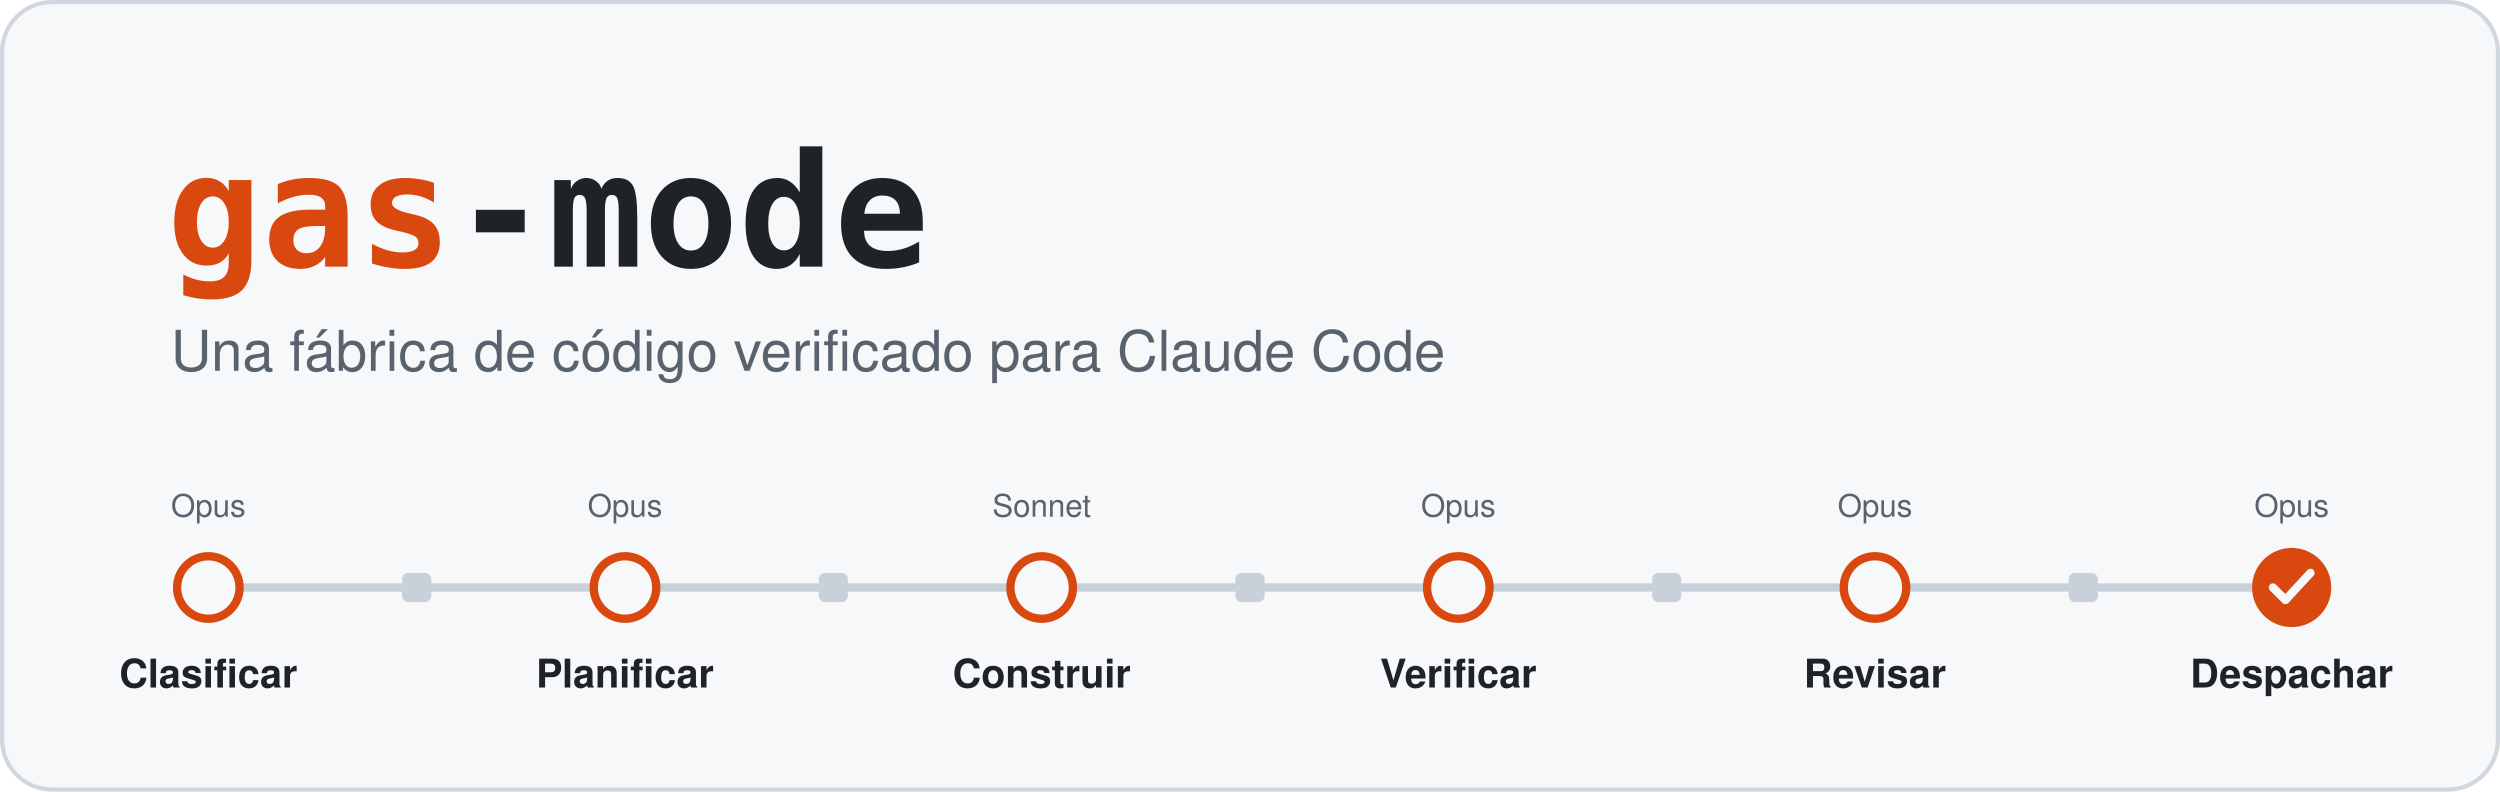
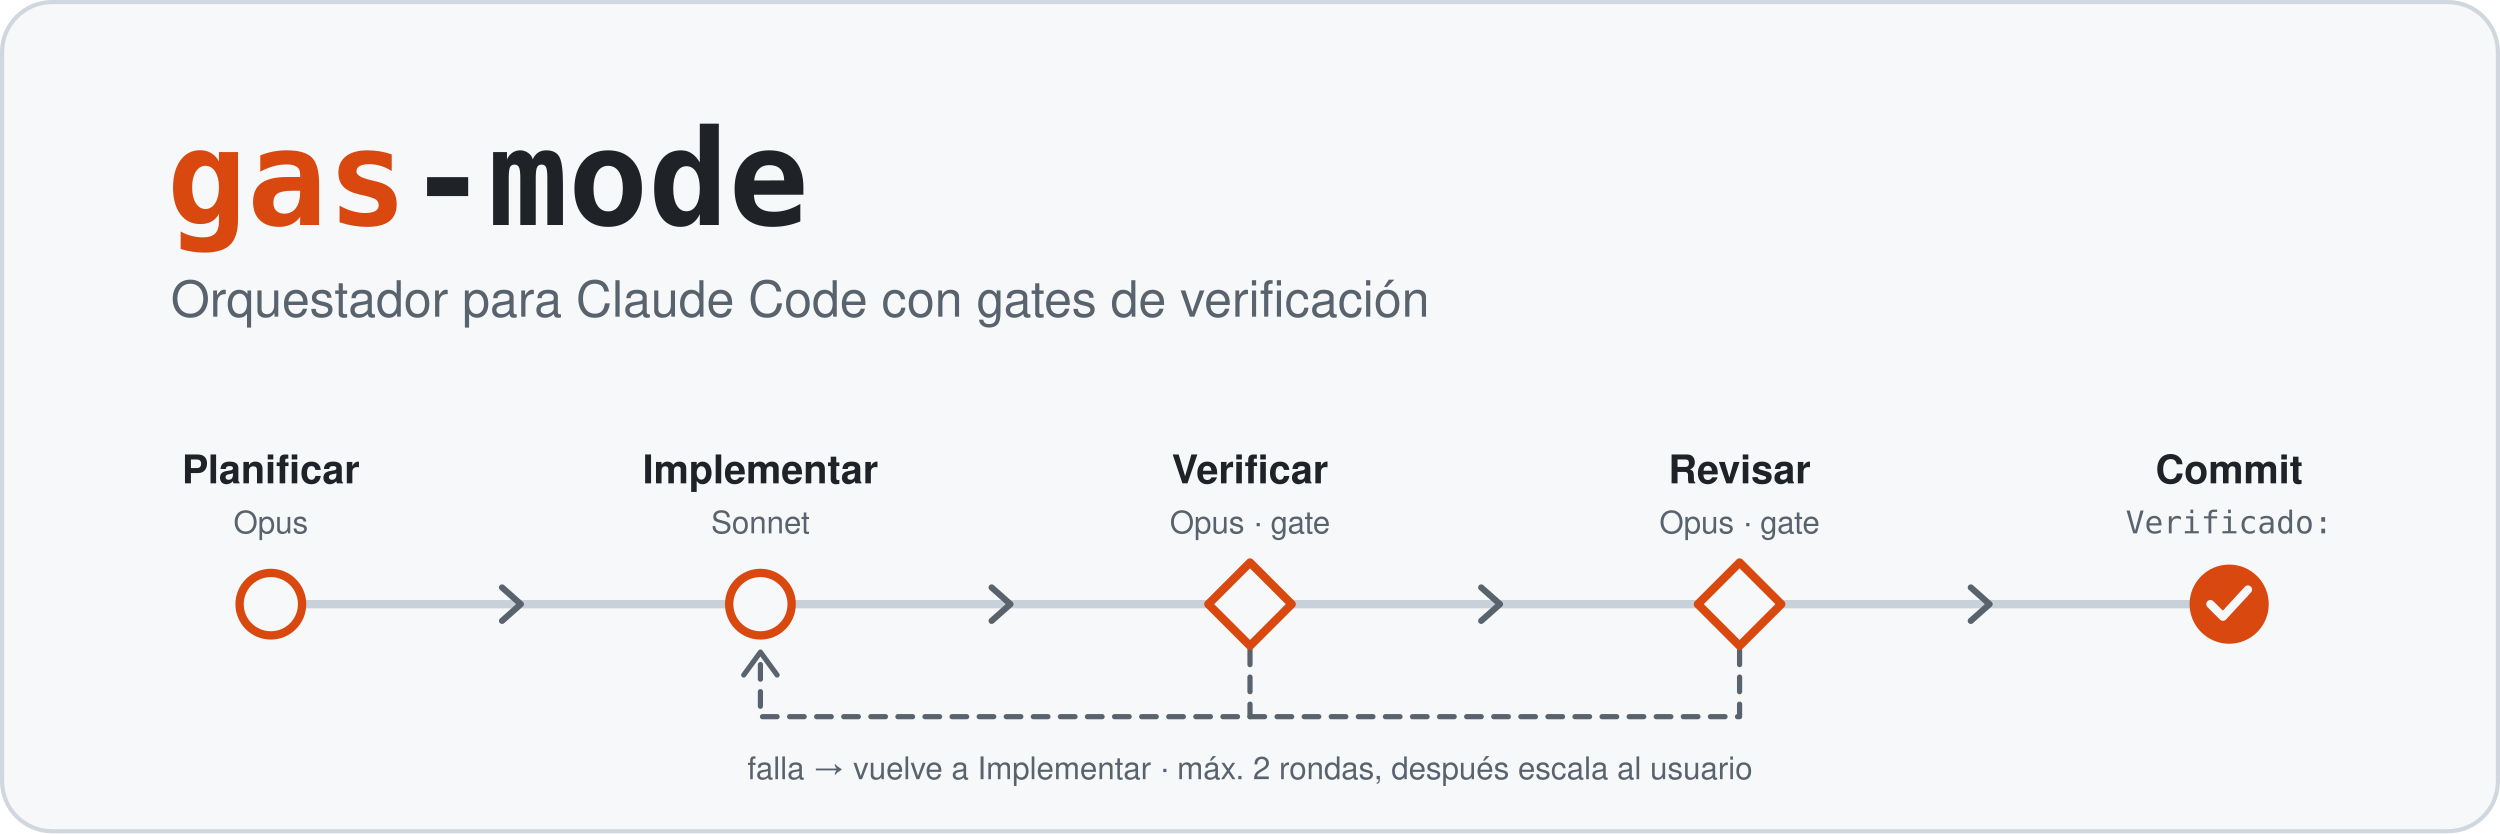
- <svg xmlns="http://www.w3.org/2000/svg" width="1200" height="380" viewBox="0 0 1200 380" role="img" aria-label="gas-mode: una fábrica de código verificado para Claude Code">
-   <rect x="1" y="1" width="1198" height="378" rx="24" fill="#f6f8fa" stroke="#d0d7de" stroke-width="2" />
-   <text x="80" y="128" font-family="ui-monospace, SFMono-Regular, Menlo, Consolas, monospace" font-size="76" font-weight="700" fill="#1f2328">
+ <svg xmlns="http://www.w3.org/2000/svg" width="1200" height="400" viewBox="0 0 1200 400" role="img" aria-label="gas-mode: orquestador para Claude Code con gates de verificación. Planificar (Opus), Implementar (Sonnet), Verificar (Opus), Revisar (Opus), Commit. Si falla, vuelve a Implementar, máximo 2 rondas.">
+   <rect x="1" y="1" width="1198" height="398" rx="24" fill="#f6f8fa" stroke="#d0d7de" stroke-width="2" />
+   <text x="80" y="108" font-family="ui-monospace, SFMono-Regular, Menlo, Consolas, monospace" font-size="64" font-weight="700" fill="#1f2328">
    <tspan fill="#d9480f">gas</tspan>-mode</text>
-   <text x="82" y="178" font-family="-apple-system, BlinkMacSystemFont, 'Segoe UI', Helvetica, Arial, sans-serif" font-size="27" fill="#59636e">Una fábrica de código verificado para Claude Code</text>
-   <line x1="100" y1="282" x2="1100" y2="282" stroke="#c8d1da" stroke-width="4" stroke-linecap="round" />
-   <g fill="#c8d1da">
-     <rect x="193" y="275" width="14" height="14" rx="3" />
-     <rect x="393" y="275" width="14" height="14" rx="3" />
-     <rect x="593" y="275" width="14" height="14" rx="3" />
-     <rect x="793" y="275" width="14" height="14" rx="3" />
-     <rect x="993" y="275" width="14" height="14" rx="3" />
+   <text x="82" y="152" font-family="-apple-system, BlinkMacSystemFont, 'Segoe UI', Helvetica, Arial, sans-serif" font-size="24" fill="#59636e">Orquestador para Claude Code con gates de verificación</text>
+   <line x1="130" y1="290" x2="1070" y2="290" stroke="#c8d1da" stroke-width="4" stroke-linecap="round" />
+   <g fill="none" stroke="#59636e" stroke-width="3" stroke-linecap="round" stroke-linejoin="round">
+     <path d="M241 282 L250 290 L241 298" />
+     <path d="M476 282 L485 290 L476 298" />
+     <path d="M711 282 L720 290 L711 298" />
+     <path d="M946 282 L955 290 L946 298" />
  </g>
+   <g fill="none" stroke="#59636e" stroke-width="2.5" stroke-dasharray="7 6" stroke-linecap="round" stroke-linejoin="round">
+     <path d="M835 312 V344 H365 V318" />
+     <path d="M600 312 V344" />
+   </g>
+   <path d="M357 324 L365 313 L373 324" fill="none" stroke="#59636e" stroke-width="2.5" stroke-linecap="round" stroke-linejoin="round" />
  <g fill="#f6f8fa" stroke="#d9480f" stroke-width="4">
-     <circle cx="100" cy="282" r="15" />
-     <circle cx="300" cy="282" r="15" />
-     <circle cx="500" cy="282" r="15" />
-     <circle cx="700" cy="282" r="15" />
-     <circle cx="900" cy="282" r="15" />
+     <circle cx="130" cy="290" r="15" />
+     <circle cx="365" cy="290" r="15" />
+     <path d="M600 270 L620 290 L600 310 L580 290 Z" stroke-linejoin="round" />
+     <path d="M835 270 L855 290 L835 310 L815 290 Z" stroke-linejoin="round" />
  </g>
-   <circle cx="1100" cy="282" r="19" fill="#d9480f" />
-   <path d="M1091 282 l6 6 l12 -13" fill="none" stroke="#f6f8fa" stroke-width="4" stroke-linecap="round" stroke-linejoin="round" />
+   <circle cx="1070" cy="290" r="19" fill="#d9480f" />
+   <path d="M1061 290 l6 6 l12 -13" fill="none" stroke="#f6f8fa" stroke-width="4" stroke-linecap="round" stroke-linejoin="round" />
  <g font-family="-apple-system, BlinkMacSystemFont, 'Segoe UI', Helvetica, Arial, sans-serif" text-anchor="middle">
+     <g font-size="19" font-weight="600" fill="#1f2328">
+       <text x="130" y="232">Planificar</text>
+       <text x="365" y="232">Implementar</text>
+       <text x="600" y="232">Verificar</text>
+       <text x="835" y="232">Revisar</text>
+       <text x="1070" y="232">Commit</text>
+     </g>
    <g font-size="15" fill="#59636e">
-       <text x="100" y="248">Opus</text>
-       <text x="300" y="248">Opus</text>
-       <text x="500" y="248">Sonnet</text>
-       <text x="700" y="248">Opus</text>
-       <text x="900" y="248">Opus</text>
-       <text x="1100" y="248">Opus</text>
+       <text x="130" y="256">Opus</text>
+       <text x="365" y="256">Sonnet</text>
+       <text x="600" y="256">Opus · gate</text>
+       <text x="835" y="256">Opus · gate</text>
+       <text x="1070" y="256" font-family="ui-monospace, SFMono-Regular, Menlo, Consolas, monospace">Verificado:</text>
    </g>
-     <g font-size="19" font-weight="600" fill="#1f2328">
-       <text x="100" y="330">Clasificar</text>
-       <text x="300" y="330">Planificar</text>
-       <text x="500" y="330">Construir</text>
-       <text x="700" y="330">Verificar</text>
-       <text x="900" y="330">Revisar</text>
-       <text x="1100" y="330">Despachar</text>
-     </g>
+     <text x="600" y="374" font-size="15" fill="#59636e">falla → vuelve a Implementar · máx. 2 rondas, después escala al usuario</text>
  </g>
</svg>
